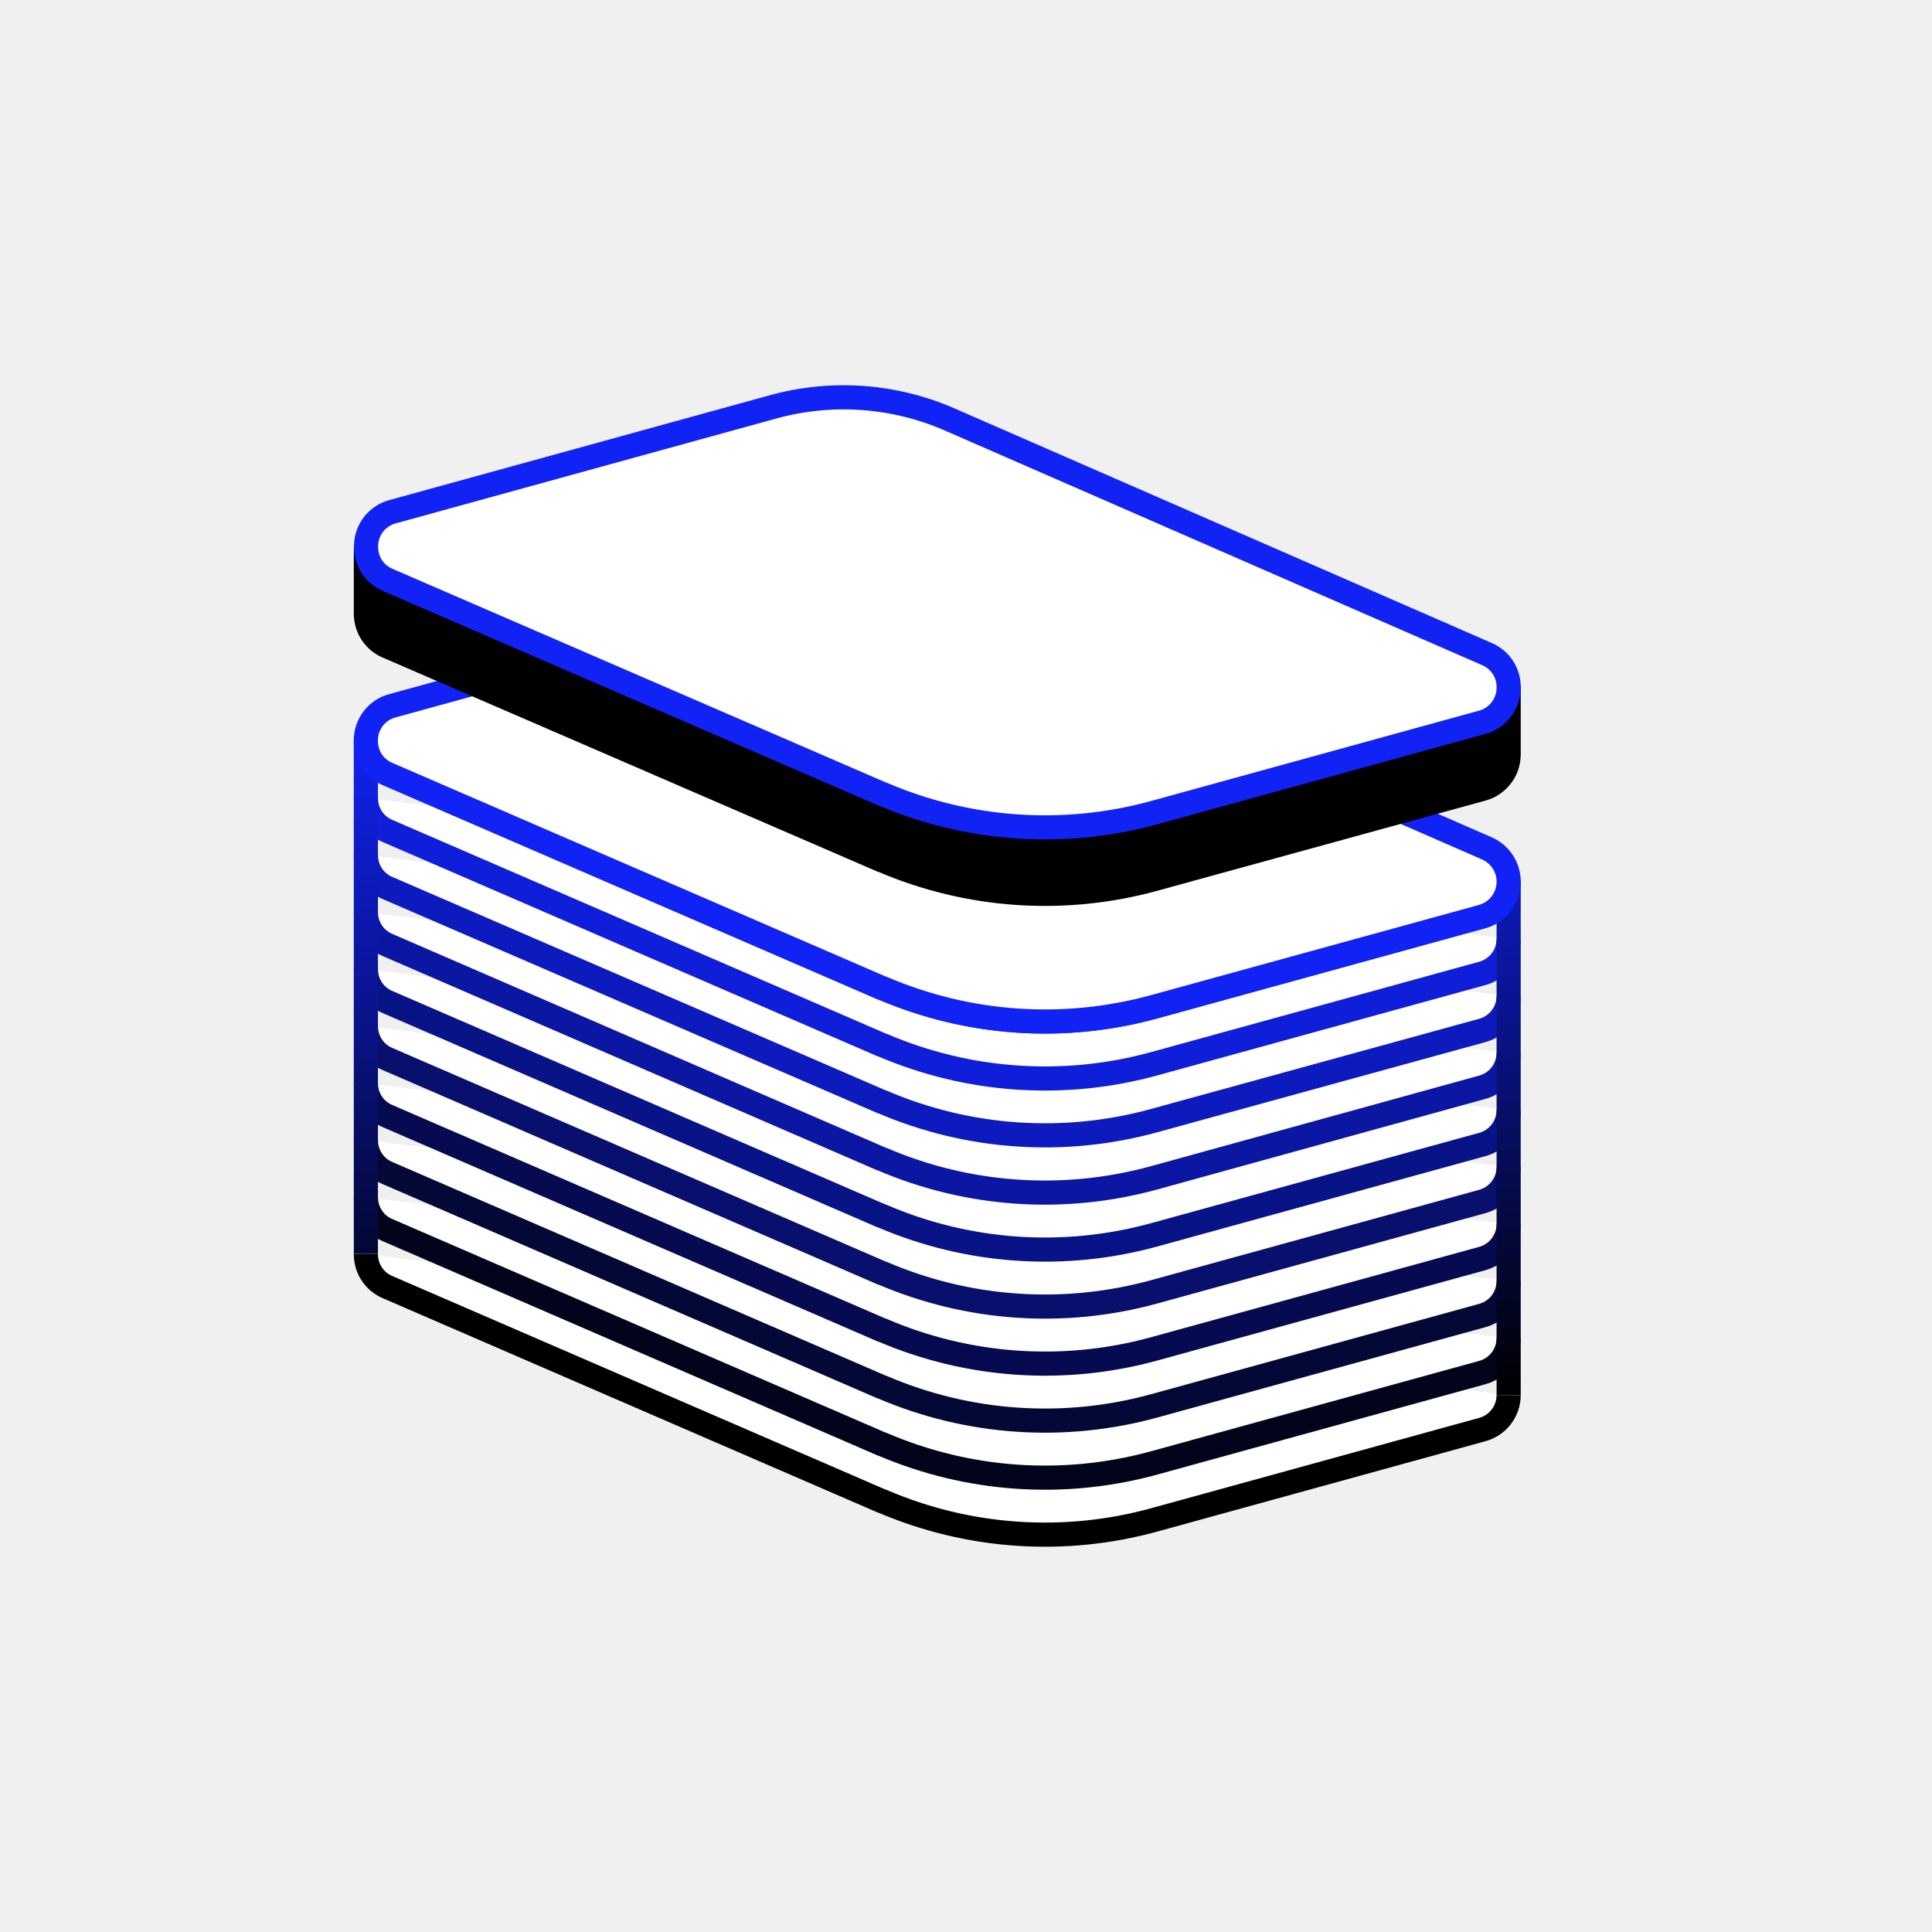
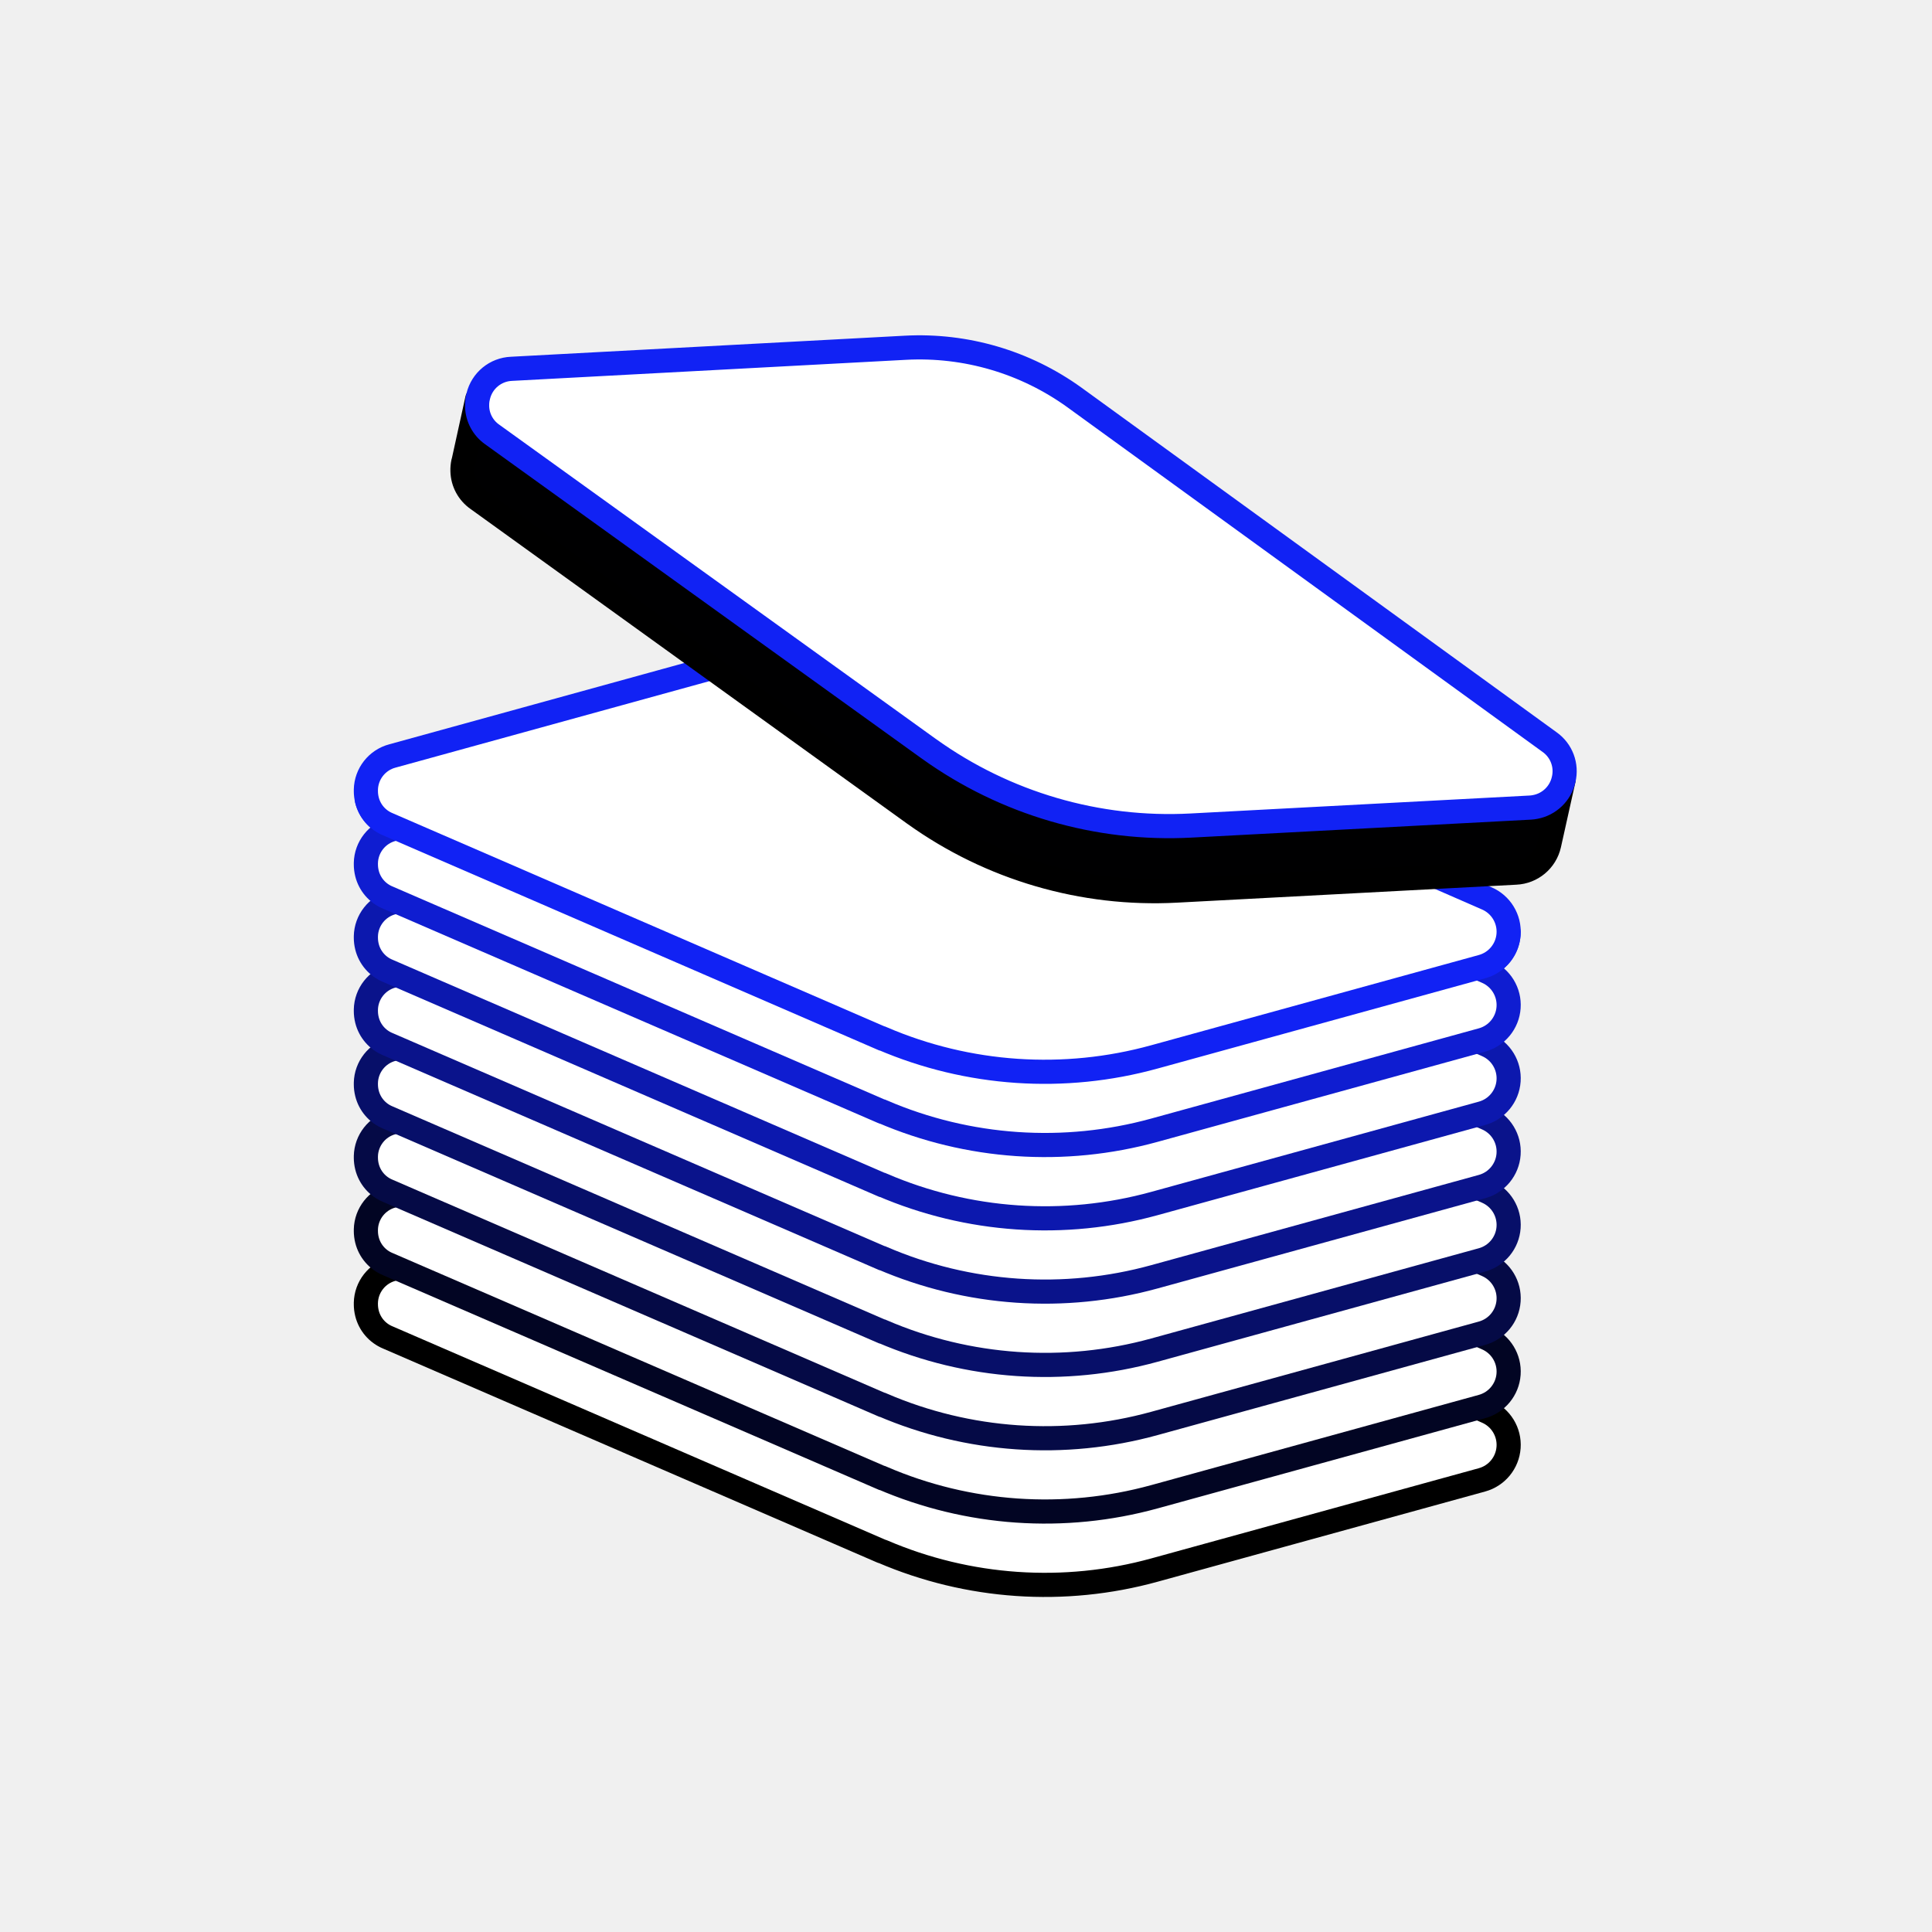
<svg xmlns="http://www.w3.org/2000/svg" viewBox="0 0 400 400">
  <defs>
-     <style>.cls-1,.cls-10,.cls-11,.cls-12,.cls-3,.cls-4,.cls-5,.cls-6,.cls-7,.cls-8,.cls-9{fill:#fff;}.cls-13,.cls-2{fill:none;}.cls-15,.cls-3{stroke:#000;}.cls-10,.cls-11,.cls-12,.cls-13,.cls-15,.cls-3,.cls-4,.cls-5,.cls-6,.cls-7,.cls-8,.cls-9{stroke-linejoin:round;stroke-width:5px;}.cls-4{stroke:#02041b;}.cls-5{stroke:#040836;}.cls-6{stroke:#060b51;}.cls-7{stroke:#080f6c;}.cls-8{stroke:#091388;}.cls-9{stroke:#0b17a3;}.cls-10{stroke:#0d1abe;}.cls-11{stroke:#0f1ed9;}.cls-12{stroke:#1122f4;}.cls-13{stroke:url(#linear-gradient);}.cls-14{clip-path:url(#clip-path);}.cls-15{fill:#000001;}</style>
-     <linearGradient id="linear-gradient" x1="194.05" y1="150.89" x2="194.05" y2="288.87" gradientUnits="userSpaceOnUse">
-       <stop offset="0" stop-color="#1122f4" />
-       <stop offset="1" />
-     </linearGradient>
+     <style>.cls-1,.cls-10,.cls-11,.cls-12,.cls-13,.cls-14,.cls-15,.cls-16,.cls-17,.cls-18,.cls-19,.cls-20,.cls-21,.cls-3,.cls-5,.cls-6,.cls-7,.cls-8,.cls-9{fill:#fff;}.cls-2{fill:none;}.cls-21,.cls-3,.cls-5{stroke:#1122f4;}.cls-3{stroke-linecap:round;}.cls-10,.cls-11,.cls-12,.cls-13,.cls-14,.cls-22,.cls-3,.cls-5,.cls-6,.cls-7,.cls-8,.cls-9{stroke-linejoin:round;}.cls-10,.cls-11,.cls-12,.cls-13,.cls-14,.cls-15,.cls-16,.cls-17,.cls-18,.cls-19,.cls-20,.cls-21,.cls-22,.cls-3,.cls-5,.cls-6,.cls-7,.cls-8,.cls-9{stroke-width:5px;}.cls-4{clip-path:url(#clip-path);}.cls-6{stroke:#0f1ed9;}.cls-7{stroke:#0d1abe;}.cls-8{stroke:#0b17a3;}.cls-9{stroke:#091388;}.cls-10{stroke:#080f6c;}.cls-11{stroke:#060b51;}.cls-12{stroke:#040836;}.cls-13{stroke:#02041b;}.cls-14,.cls-22{stroke:#000;}.cls-15{stroke:#020523;stroke-miterlimit:4.86;}.cls-16{stroke:#050a46;stroke-miterlimit:5.71;}.cls-17{stroke:#070f69;stroke-miterlimit:6.57;}.cls-18{stroke:#0a138b;stroke-miterlimit:7.43;}.cls-19{stroke:#0c18ae;stroke-miterlimit:8.29;}.cls-20{stroke:#0f1dd1;stroke-miterlimit:9.14;}.cls-21{stroke-miterlimit:10;}.cls-22{fill:#000001;}</style>
    <clipPath id="clip-path">
-       <path class="cls-1" d="M196.44,127l111.38,48.64a7.51,7.51,0,0,1-1,14.14L239,208.43a85.27,85.27,0,0,1-56.31-3.86l-.08,0-.14-.06L80.28,160.26a7.32,7.32,0,0,1-4.3-5,7.83,7.83,0,0,1-.23-1.86,2.62,2.62,0,0,1,0-.28,7.39,7.39,0,0,1,5.51-7l78.79-21.71A54.91,54.91,0,0,1,196.44,127Z" />
+       <path class="cls-1" d="M196.44,137.36,307.82,186a7.51,7.51,0,0,1-1,14.14L239,218.82A85.27,85.27,0,0,1,182.67,215l-.08,0-.14-.06L80.28,170.65a7.32,7.32,0,0,1-4.3-5,7.83,7.83,0,0,1-.23-1.86,2.62,2.62,0,0,1,0-.28,7.39,7.39,0,0,1,5.51-7l78.79-21.71A54.91,54.91,0,0,1,196.44,137.36Z" />
    </clipPath>
  </defs>
  <g id="Layer_3" data-name="Layer 3">
    <rect class="cls-2" width="400" height="400" />
  </g>
  <g id="Layer_2" data-name="Layer 2">
-     <path class="cls-3" d="M312.35,288.87a7.41,7.41,0,0,1-5.52,7.12L239,314.67a85.27,85.27,0,0,1-56.31-3.86l-.08,0-.14-.06L80.28,266.5a7.32,7.32,0,0,1-4.3-5,7.83,7.83,0,0,1-.23-1.86" />
-     <path class="cls-4" d="M312.35,277.07a7.41,7.41,0,0,1-5.52,7.12L239,302.87A85.27,85.27,0,0,1,182.67,299l-.08,0-.14-.06L80.28,254.7a7.32,7.32,0,0,1-4.3-5,7.83,7.83,0,0,1-.23-1.86" />
-     <path class="cls-5" d="M312.35,265.26a7.41,7.41,0,0,1-5.52,7.12L239,291.06a85.27,85.27,0,0,1-56.31-3.86l-.08,0-.14-.06L80.28,242.89a7.32,7.32,0,0,1-4.3-5,7.83,7.83,0,0,1-.23-1.86" />
-     <path class="cls-6" d="M312.35,253.46a7.41,7.41,0,0,1-5.52,7.12L239,279.26a85.27,85.27,0,0,1-56.31-3.86l-.08,0-.14-.06L80.28,231.09a7.32,7.32,0,0,1-4.3-5,7.83,7.83,0,0,1-.23-1.86" />
-     <path class="cls-7" d="M312.35,241.65a7.41,7.41,0,0,1-5.52,7.12L239,267.45a85.27,85.27,0,0,1-56.31-3.86l-.08,0-.14-.06L80.28,219.28a7.32,7.32,0,0,1-4.3-5,7.83,7.83,0,0,1-.23-1.86" />
-     <path class="cls-8" d="M312.35,229.85a7.41,7.41,0,0,1-5.52,7.12L239,255.65a85.27,85.27,0,0,1-56.31-3.86l-.08,0-.14-.06L80.28,207.48a7.32,7.32,0,0,1-4.3-5,7.83,7.83,0,0,1-.23-1.86" />
-     <path class="cls-9" d="M312.35,218a7.41,7.41,0,0,1-5.52,7.12L239,243.84A85.27,85.27,0,0,1,182.67,240l-.08,0-.14-.06L80.28,195.67a7.32,7.32,0,0,1-4.3-5,7.83,7.83,0,0,1-.23-1.86" />
-     <path class="cls-10" d="M312.35,206.24a7.41,7.41,0,0,1-5.52,7.12L239,232a85.27,85.27,0,0,1-56.31-3.86l-.08,0-.14-.06L80.28,183.87a7.32,7.32,0,0,1-4.3-5,7.83,7.83,0,0,1-.23-1.86" />
-     <path class="cls-11" d="M312.35,194.43a7.41,7.41,0,0,1-5.52,7.12L239,220.23a85.27,85.27,0,0,1-56.31-3.86l-.08,0-.14-.06L80.28,172.06a7.32,7.32,0,0,1-4.3-5,7.83,7.83,0,0,1-.23-1.86" />
-     <path class="cls-12" d="M312.35,182.63a7.41,7.41,0,0,1-5.52,7.12L239,208.43a85.27,85.27,0,0,1-56.31-3.86l-.08,0-.14-.06L80.28,160.26a7.32,7.32,0,0,1-4.3-5,7.83,7.83,0,0,1-.23-1.86" />
-     <polyline class="cls-13" points="75.75 259.63 75.75 153.39 312.35 182.63 312.35 288.87" />
-     <path class="cls-1" d="M196.44,127l111.38,48.64a7.51,7.51,0,0,1-1,14.14L239,208.43a85.27,85.27,0,0,1-56.31-3.86l-.08,0-.14-.06L80.28,160.26a7.32,7.32,0,0,1-4.3-5,7.83,7.83,0,0,1-.23-1.86,2.62,2.62,0,0,1,0-.28,7.39,7.39,0,0,1,5.51-7l78.79-21.71A54.91,54.91,0,0,1,196.44,127Z" />
-     <g class="cls-14">
-       <path class="cls-12" d="M75.75,153.39a2.62,2.62,0,0,1,0-.28,7.39,7.39,0,0,1,5.51-7l78.79-21.71A54.91,54.91,0,0,1,196.44,127l111.38,48.64a7.37,7.37,0,0,1,4.53,7" />
-       <path class="cls-11" d="M75.75,165.19a2.62,2.62,0,0,1,0-.28,7.39,7.39,0,0,1,5.51-7l78.79-21.71a54.91,54.91,0,0,1,36.38,2.55l111.38,48.64a7.37,7.37,0,0,1,4.53,7" />
-       <path class="cls-10" d="M75.75,177a2.62,2.62,0,0,1,0-.28,7.39,7.39,0,0,1,5.51-7L160.06,148a54.91,54.91,0,0,1,36.38,2.55l111.38,48.64a7.37,7.37,0,0,1,4.53,7" />
-       <path class="cls-9" d="M75.75,188.8a2.62,2.62,0,0,1,0-.28,7.39,7.39,0,0,1,5.51-7l78.79-21.71a54.91,54.91,0,0,1,36.38,2.55L307.82,211a7.37,7.37,0,0,1,4.53,7" />
-       <path class="cls-8" d="M75.75,200.61a2.62,2.62,0,0,1,0-.28,7.39,7.39,0,0,1,5.51-7l78.79-21.71a54.91,54.91,0,0,1,36.38,2.55l111.38,48.64a7.37,7.37,0,0,1,4.53,7" />
-       <path class="cls-7" d="M75.75,212.41a2.62,2.62,0,0,1,0-.28,7.39,7.39,0,0,1,5.51-7l78.79-21.71A54.91,54.91,0,0,1,196.44,186l111.38,48.64a7.37,7.37,0,0,1,4.53,7" />
-       <path class="cls-6" d="M75.75,224.22a2.62,2.62,0,0,1,0-.28,7.39,7.39,0,0,1,5.51-7l78.79-21.71a54.91,54.91,0,0,1,36.38,2.55l111.38,48.64a7.37,7.37,0,0,1,4.53,7" />
-       <path class="cls-5" d="M75.75,236a2.62,2.62,0,0,1,0-.28,7.39,7.39,0,0,1,5.51-7l78.79-21.71a54.91,54.91,0,0,1,36.38,2.55l111.38,48.64a7.37,7.37,0,0,1,4.53,7" />
-       <path class="cls-4" d="M75.75,247.83a2.62,2.62,0,0,1,0-.28,7.39,7.39,0,0,1,5.51-7l78.79-21.71a54.91,54.91,0,0,1,36.38,2.55l111.38,48.64a7.37,7.37,0,0,1,4.53,7" />
-       <path class="cls-3" d="M75.75,259.63a2.62,2.62,0,0,1,0-.28,7.39,7.39,0,0,1,5.51-7l78.79-21.71a54.91,54.91,0,0,1,36.38,2.55l111.38,48.64a7.37,7.37,0,0,1,4.53,7" />
+     <path class="cls-3" d="M312.35,193a7.41,7.41,0,0,1-5.52,7.12L239,218.82A85.27,85.27,0,0,1,182.67,215l-.08,0-.14-.06L80.28,170.65a7.32,7.32,0,0,1-4.3-5" />
+     <path class="cls-1" d="M196.44,137.36,307.82,186a7.51,7.51,0,0,1-1,14.14L239,218.82A85.27,85.27,0,0,1,182.67,215l-.08,0-.14-.06L80.28,170.65a7.32,7.32,0,0,1-4.3-5,7.83,7.83,0,0,1-.23-1.86,2.62,2.62,0,0,1,0-.28,7.39,7.39,0,0,1,5.51-7l78.79-21.71A54.91,54.91,0,0,1,196.44,137.36Z" />
+     <g class="cls-4">
+       <path class="cls-5" d="M75.75,163.78a2.62,2.62,0,0,1,0-.28,7.39,7.39,0,0,1,5.51-7l78.79-21.71a54.91,54.91,0,0,1,36.38,2.55L307.82,186a7.37,7.37,0,0,1,4.53,7" />
+       <path class="cls-6" d="M75.75,175.59a2.62,2.62,0,0,1,0-.28,7.39,7.39,0,0,1,5.51-7l78.79-21.71a54.84,54.84,0,0,1,36.38,2.54l111.38,48.65a7.37,7.37,0,0,1,4.53,7" />
+       <path class="cls-7" d="M75.75,187.39a2.62,2.62,0,0,1,0-.28,7.39,7.39,0,0,1,5.51-7l78.79-21.71A54.91,54.91,0,0,1,196.44,161l111.38,48.64a7.37,7.37,0,0,1,4.53,7" />
+       <path class="cls-8" d="M75.75,199.2a2.62,2.62,0,0,1,0-.28,7.39,7.39,0,0,1,5.51-7l78.79-21.71a54.84,54.84,0,0,1,36.38,2.54l111.38,48.65a7.37,7.37,0,0,1,4.53,7" />
+       <path class="cls-9" d="M75.75,211a2.62,2.62,0,0,1,0-.28,7.39,7.39,0,0,1,5.51-7L160.06,182a54.91,54.91,0,0,1,36.38,2.55l111.38,48.64a7.37,7.37,0,0,1,4.53,7" />
+       <path class="cls-10" d="M75.75,222.81a2.62,2.62,0,0,1,0-.28,7.39,7.39,0,0,1,5.51-7l78.79-21.71a54.84,54.84,0,0,1,36.38,2.54L307.82,245a7.37,7.37,0,0,1,4.53,7" />
+       <path class="cls-11" d="M75.75,234.61a2.62,2.62,0,0,1,0-.28,7.39,7.39,0,0,1,5.51-7l78.79-21.71a54.91,54.91,0,0,1,36.38,2.55l111.38,48.64a7.37,7.37,0,0,1,4.53,7" />
+       <path class="cls-12" d="M75.75,246.42a2.62,2.62,0,0,1,0-.28,7.39,7.39,0,0,1,5.51-7l78.79-21.71A54.84,54.84,0,0,1,196.44,220l111.38,48.65a7.37,7.37,0,0,1,4.53,7" />
+       <path class="cls-13" d="M75.75,258.22a2.62,2.62,0,0,1,0-.28,7.39,7.39,0,0,1,5.51-7l78.79-21.71a54.91,54.91,0,0,1,36.38,2.55l111.38,48.64a7.37,7.37,0,0,1,4.53,7" />
+       <path class="cls-14" d="M75.75,270a2.62,2.62,0,0,1,0-.28,7.39,7.39,0,0,1,5.51-7l78.79-21.71a54.9,54.9,0,0,1,36.38,2.54l111.38,48.65a7.37,7.37,0,0,1,4.53,7" />
    </g>
-     <path class="cls-12" d="M196.44,127l111.38,48.64a7.51,7.51,0,0,1-1,14.14L239,208.43a85.27,85.27,0,0,1-56.31-3.86l-.08,0-.14-.06L80.28,160.26a7.32,7.32,0,0,1-4.3-5,7.83,7.83,0,0,1-.23-1.86,2.62,2.62,0,0,1,0-.28,7.39,7.39,0,0,1,5.51-7l78.79-21.71A54.91,54.91,0,0,1,196.44,127Z" />
-     <path class="cls-15" d="M312.35,142.44v13.8a7.41,7.41,0,0,1-5.52,7.12L239,182a85.27,85.27,0,0,1-56.31-3.86l-.08,0-.14-.06L80.28,133.87a7.32,7.32,0,0,1-4.3-5,7.83,7.83,0,0,1-.23-1.86,2.62,2.62,0,0,1,0-.28v-13a8.37,8.37,0,0,0,.22,1.39,7.32,7.32,0,0,0,4.3,5h0l102.14,44.21.14.06.08,0A85.27,85.27,0,0,0,239,168.24l67.85-18.68a7.54,7.54,0,0,0,1-.34h0A7.42,7.42,0,0,0,312.35,142.44Z" />
-     <path class="cls-12" d="M312.35,142.44a7.42,7.42,0,0,1-4.53,6.78h0a7.54,7.54,0,0,1-1,.34L239,168.24a85.27,85.27,0,0,1-56.31-3.86l-.08,0-.14-.06L80.31,120.08h0a7.32,7.32,0,0,1-4.3-5,8.37,8.37,0,0,1-.22-1.39v-.75a7.39,7.39,0,0,1,5.51-7l78.79-21.71a54.91,54.91,0,0,1,36.38,2.55l111.38,48.64A7.37,7.37,0,0,1,312.35,142.44Z" />
+     <path class="cls-14" d="M196.44,243.6l111.38,48.65a7.51,7.51,0,0,1-1,14.14L239,325.07a85.27,85.27,0,0,1-56.31-3.86l-.08,0-.14-.06L80.28,276.9a7.32,7.32,0,0,1-4.3-5,7.83,7.83,0,0,1-.23-1.86,2.62,2.62,0,0,1,0-.28,7.39,7.39,0,0,1,5.51-7l78.79-21.71A54.9,54.9,0,0,1,196.44,243.6Z" />
+     <path class="cls-15" d="M196.44,228.43l111.38,48.64a7.51,7.51,0,0,1-1,14.14L239,309.89A85.27,85.27,0,0,1,182.67,306l-.08,0-.14-.06L80.28,261.72a7.32,7.32,0,0,1-4.3-5,7.83,7.83,0,0,1-.23-1.86,2.62,2.62,0,0,1,0-.28,7.39,7.39,0,0,1,5.51-7l78.79-21.71A54.91,54.91,0,0,1,196.44,228.43Z" />
+     <path class="cls-16" d="M196.44,213.25l111.38,48.64a7.51,7.51,0,0,1-1,14.14L239,294.71a85.27,85.27,0,0,1-56.31-3.86l-.08,0-.14-.06L80.28,246.54a7.32,7.32,0,0,1-4.3-5,7.83,7.83,0,0,1-.23-1.86,2.62,2.62,0,0,1,0-.28,7.39,7.39,0,0,1,5.51-7l78.79-21.71A54.91,54.91,0,0,1,196.44,213.25Z" />
+     <path class="cls-17" d="M196.44,198.07l111.38,48.64a7.51,7.51,0,0,1-1,14.14L239,279.53a85.27,85.27,0,0,1-56.31-3.86l-.08,0-.14-.06L80.28,231.36a7.32,7.32,0,0,1-4.3-5,7.83,7.83,0,0,1-.23-1.86,2.62,2.62,0,0,1,0-.28,7.39,7.39,0,0,1,5.51-7l78.79-21.71A54.91,54.91,0,0,1,196.44,198.07Z" />
+     <path class="cls-18" d="M196.44,182.89l111.38,48.64a7.51,7.51,0,0,1-1,14.14L239,264.35a85.27,85.27,0,0,1-56.31-3.86l-.08,0-.14-.06L80.28,216.18a7.32,7.32,0,0,1-4.3-5,7.83,7.83,0,0,1-.23-1.86,2.62,2.62,0,0,1,0-.28,7.39,7.39,0,0,1,5.51-7l78.79-21.71A54.91,54.91,0,0,1,196.44,182.89Z" />
+     <path class="cls-19" d="M196.44,167.71l111.38,48.65a7.51,7.51,0,0,1-1,14.14L239,249.18a85.27,85.27,0,0,1-56.31-3.86l-.08,0-.14-.06L80.28,201a7.32,7.32,0,0,1-4.3-5,7.83,7.83,0,0,1-.23-1.86,2.62,2.62,0,0,1,0-.28,7.39,7.39,0,0,1,5.51-7l78.79-21.71A54.9,54.9,0,0,1,196.44,167.71Z" />
+     <path class="cls-20" d="M196.44,152.54l111.38,48.64a7.51,7.51,0,0,1-1,14.14L239,234a85.27,85.27,0,0,1-56.31-3.86l-.08,0-.14-.06L80.28,185.83a7.32,7.32,0,0,1-4.3-5,7.83,7.83,0,0,1-.23-1.86,2.62,2.62,0,0,1,0-.28,7.39,7.39,0,0,1,5.51-7L160.06,150A54.91,54.91,0,0,1,196.44,152.54Z" />
+     <path class="cls-21" d="M196.44,137.36,307.82,186a7.51,7.51,0,0,1-1,14.14L239,218.82A85.27,85.27,0,0,1,182.67,215l-.08,0-.14-.06L80.28,170.65a7.32,7.32,0,0,1-4.3-5,7.83,7.83,0,0,1-.23-1.86,2.62,2.62,0,0,1,0-.28,7.39,7.39,0,0,1,5.51-7l78.79-21.71A54.91,54.91,0,0,1,196.44,137.36Z" />
+     <path class="cls-22" d="M323.73,161.41l-3,13.48a7.42,7.42,0,0,1-6.92,5.78l-70.28,3.72a85.29,85.29,0,0,1-54.17-15.83l-.08-.05-.12-.09L98.88,103.35a7.31,7.31,0,0,1-3.13-5.81,7.8,7.8,0,0,1,.17-1.87A2.13,2.13,0,0,1,96,95.4l2.8-12.75a8.22,8.22,0,0,0-.08,1.41,7.33,7.33,0,0,0,3.12,5.81l0,0,90.3,65.05.13.09.07.05a85.3,85.3,0,0,0,54.18,15.83l70.27-3.72a6.74,6.74,0,0,0,1-.13h0A7.43,7.43,0,0,0,323.73,161.41Z" />
+     <path class="cls-5" d="M323.73,161.41a7.43,7.43,0,0,1-5.88,5.66h0a6.74,6.74,0,0,1-1,.13l-70.27,3.72a85.3,85.3,0,0,1-54.18-15.83l-.07-.05-.13-.09-90.3-65,0,0a7.33,7.33,0,0,1-3.12-5.81,8.22,8.22,0,0,1,.08-1.41l.16-.73a7.39,7.39,0,0,1,6.88-5.64L187.44,72a54.81,54.81,0,0,1,35,10.28l98.38,71.36A7.36,7.36,0,0,1,323.73,161.41Z" />
  </g>
</svg>
